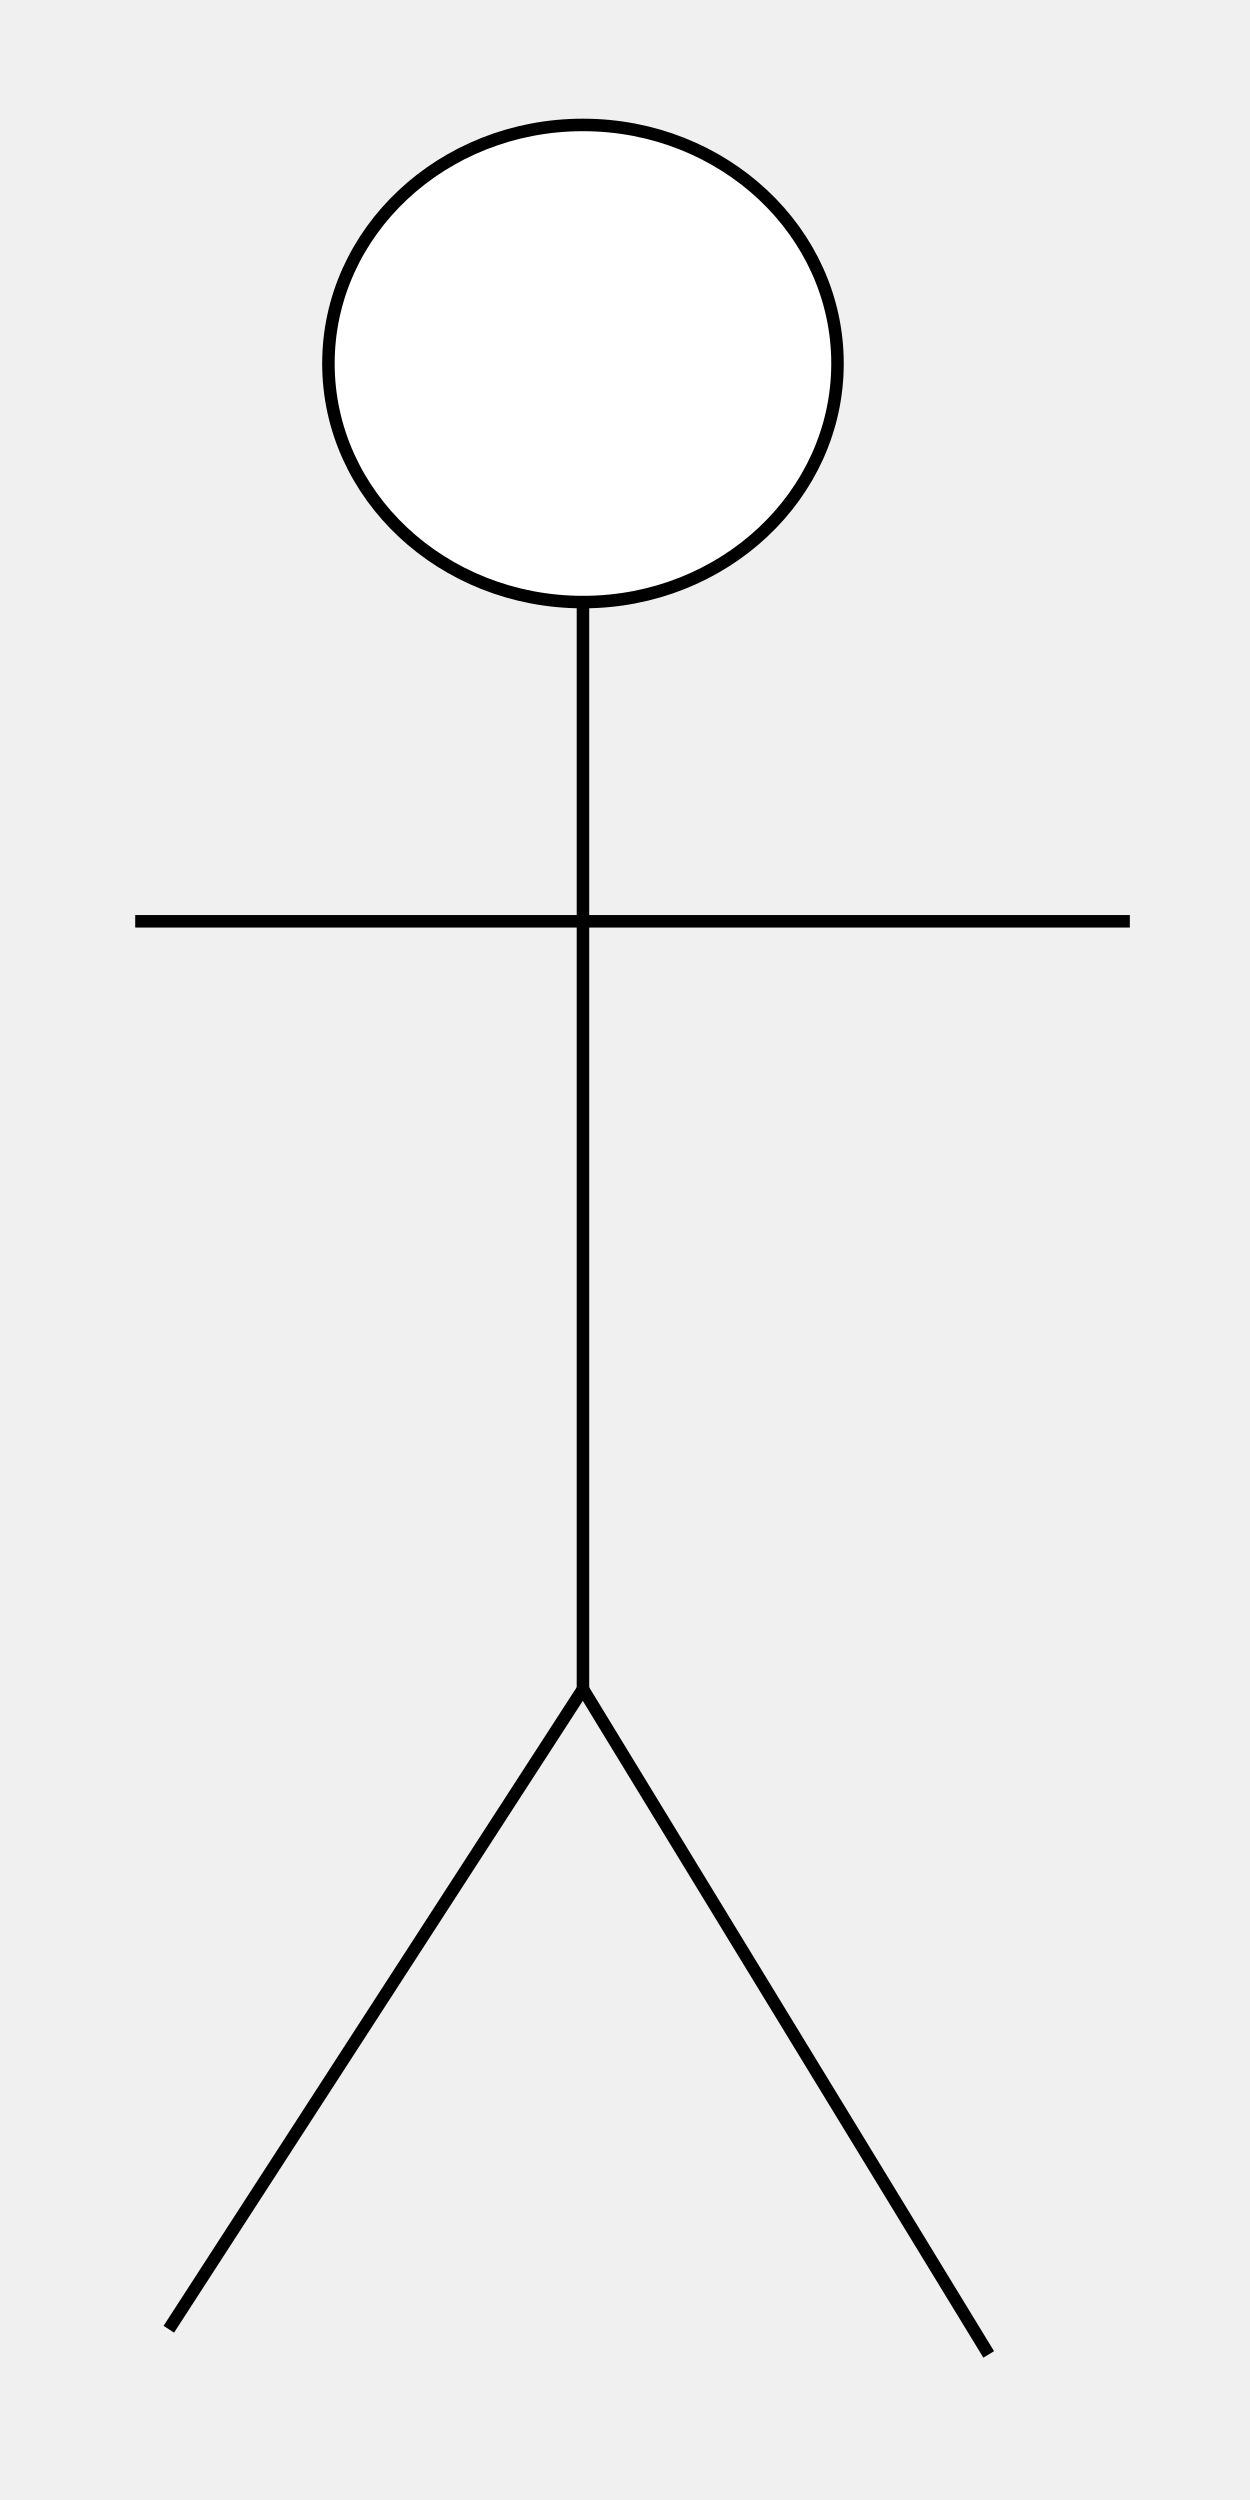
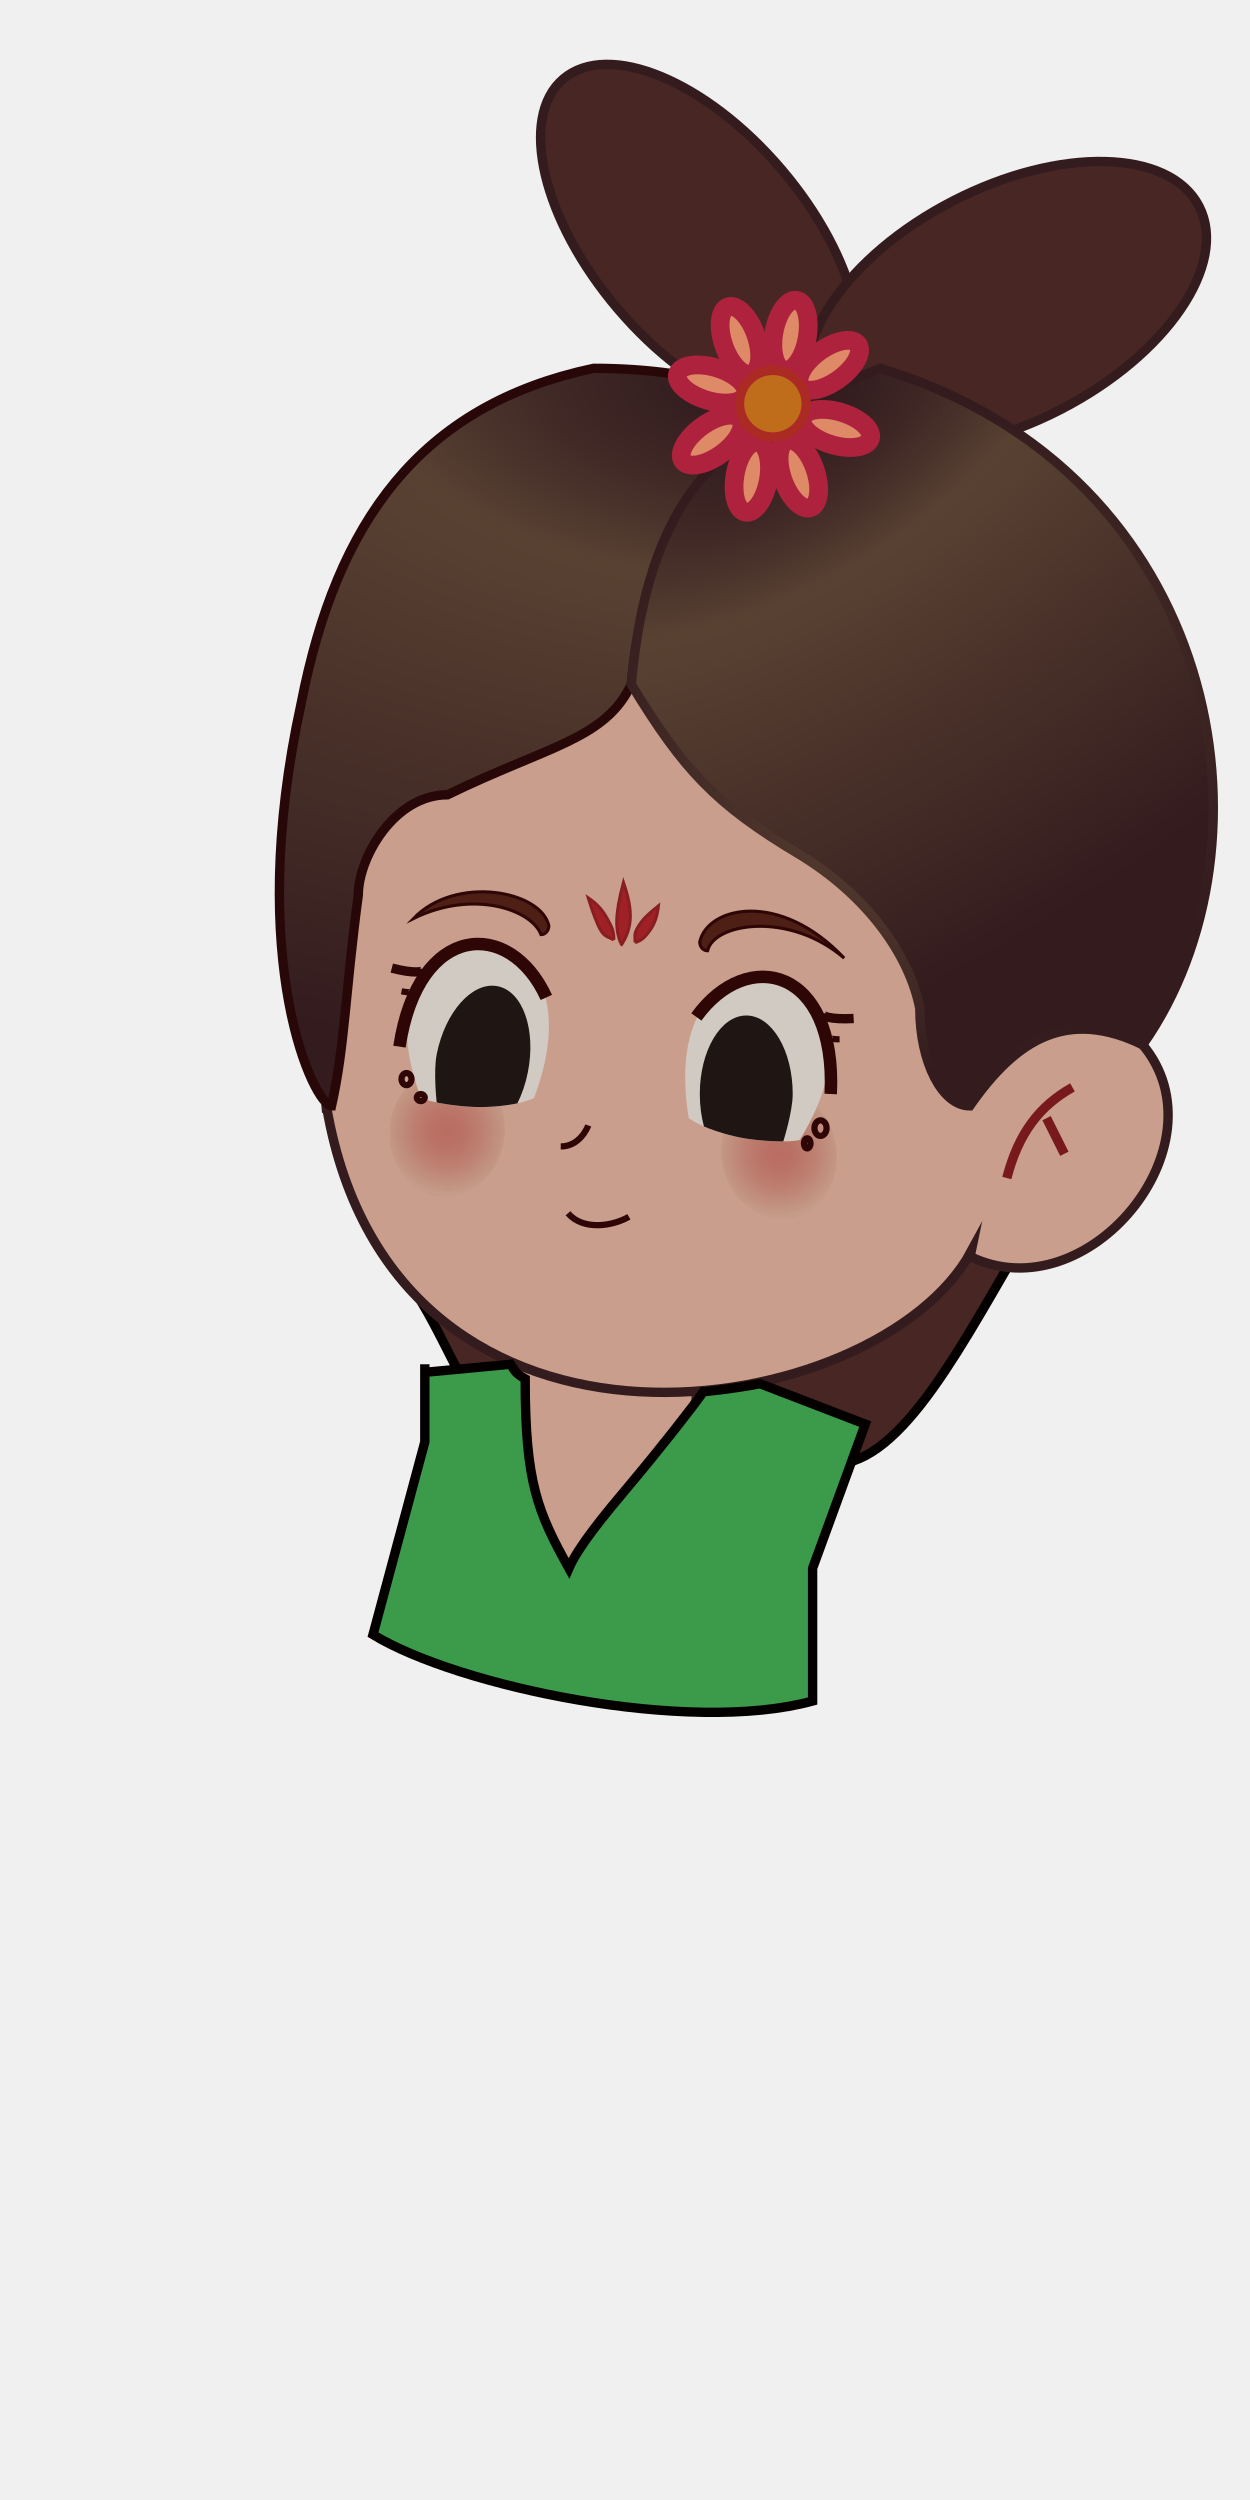
- <svg xmlns="http://www.w3.org/2000/svg" version="1.1" id="图层_1" x="0px" y="0px" width="100px" height="200px" viewBox="0 0 100 200" enable-background="new 0 0 100 200" xml:space="preserve">
-   <ellipse fill="#FFFFFF" stroke="#000000" stroke-miterlimit="10" cx="46.637" cy="29.081" rx="20.363" ry="19.086" />
-   <line fill="none" stroke="#000000" stroke-miterlimit="10" x1="10.817" y1="73.704" x2="90.387" y2="73.704" />
-   <line fill="none" stroke="#000000" stroke-miterlimit="10" x1="46.637" y1="48.167" x2="46.637" y2="135.129" />
-   <line fill="none" stroke="#000000" stroke-miterlimit="10" x1="46.637" y1="135.129" x2="13.505" y2="186.339" />
-   <line fill="none" stroke="#000000" stroke-miterlimit="10" x1="46.637" y1="135.129" x2="79.097" y2="188.354" />
+ <svg xmlns="http://www.w3.org/2000/svg" version="1.1" x="0px" y="0px" width="400px" height="800px" viewBox="0 0 400 800" enable-background="new 0 0 400 800" xml:space="preserve">
+   <g id="head">
+     <path fill="#472624" stroke="#040000" stroke-width="3" stroke-miterlimit="10" d="M262.75,468.166   c22.405,4.663,41.768-31.896,62.82-68.166c-6.218-52.75-76.183-73.646-106.318-71.954c-51.726,2.904-83.339,44.04-84.608,88.193   c13.206,22.077,16.681,41.046,36.892,44.154L262.75,468.166z" />
+     <rect x="164.25" y="431.75" fill="#CA9E8C" width="57" height="76.375" />
+     <g>
+       <path id="face" fill="#CA9E8C" stroke="#331B1E" stroke-width="3" stroke-miterlimit="10" d="M104.538,355.998    c-23.763-245,233.129-140.667,261.129-21.667c26.667,32-17.666,86-55.224,67.746l0.332-1.604    c-29.441,54.519-184.441,80.519-206.237-46.118" />
+       <g>
+         <radialGradient id="SVGID_1_" cx="143.11" cy="361.998" r="19.759" gradientUnits="userSpaceOnUse">
+           <stop offset="0.002" style="stop-color:#B96D61" />
+           <stop offset="0.24" style="stop-color:#BA7265" />
+           <stop offset="0.553" style="stop-color:#BD7F70" />
+           <stop offset="0.907" style="stop-color:#C39583" />
+           <stop offset="1" style="stop-color:#C59B89" />
+         </radialGradient>
+         <path fill="url(#SVGID_1_)" d="M161.301,364.666c-1.687,11.497-11.197,19.621-21.244,18.147     c-10.046-1.474-16.824-11.988-15.138-23.484c1.687-11.497,11.197-19.622,21.243-18.148     C156.209,342.655,162.987,353.169,161.301,364.666z" />
+       </g>
+       <g>
+         <radialGradient id="SVGID_2_" cx="249.006" cy="370.882" r="19.759" gradientTransform="matrix(0.94 -0.3412 0.3412 0.94 -111.3099 105.5424)" gradientUnits="userSpaceOnUse">
+           <stop offset="0.002" style="stop-color:#B96D61" />
+           <stop offset="0.24" style="stop-color:#BA7265" />
+           <stop offset="0.553" style="stop-color:#BD7F70" />
+           <stop offset="0.907" style="stop-color:#C39583" />
+           <stop offset="1" style="stop-color:#C59B89" />
+         </radialGradient>
+         <path fill="url(#SVGID_2_)" d="M267.311,365.503c2.338,11.382-3.83,22.264-13.776,24.307     c-9.947,2.043-19.905-5.527-22.242-16.909c-2.338-11.383,3.83-22.265,13.775-24.308     C255.015,346.551,264.974,354.121,267.311,365.503z" />
+       </g>
+     </g>
+     <g id="hair">
+       <g>
+         <ellipse transform="matrix(0.7616 -0.648 0.648 0.7616 3.7729 163.3419)" fill="#472624" stroke="#331B1E" stroke-width="3" stroke-miterlimit="10" cx="223.914" cy="76.542" rx="34.423" ry="67.349" />
+         <ellipse transform="matrix(0.4572 0.8893 -0.8893 0.4572 261.7568 -233.4922)" fill="#472624" stroke="#331B1E" stroke-width="3" stroke-miterlimit="10" cx="322.173" cy="97.705" rx="37.563" ry="69.212" />
+         <radialGradient id="SVGID_3_" cx="246" cy="121.33" r="223.453" gradientTransform="matrix(-0.0222 0.9998 -1.9995 -0.0443 494.0504 -119.2337)" gradientUnits="userSpaceOnUse">
+           <stop offset="0.005" style="stop-color:#321A1D" />
+           <stop offset="0.067" style="stop-color:#351E1F" />
+           <stop offset="0.149" style="stop-color:#3F2725" />
+           <stop offset="0.24" style="stop-color:#4E372D" />
+           <stop offset="0.29" style="stop-color:#594132" />
+           <stop offset="1" style="stop-color:#331B1E" />
+         </radialGradient>
+         <path fill="url(#SVGID_3_)" stroke="#270707" stroke-width="3" stroke-miterlimit="10" d="M96.419,224.849     c11.29-57.526,37.634-95.161,93.548-106.989c35.209,0,63.699,9.454,63.699,21.136c-36,15.333-48.334,44.999-51.667,79.999     c-8.333,17.667-26.667,19.667-58.807,35.333c-17.057,0-28.527,20.208-28.527,32c-4.285,32-4.285,48.333-8.57,67.553     C100.748,353.882,78.14,308.183,96.419,224.849" />
+         <radialGradient id="SVGID_4_" cx="252.334" cy="131.331" r="184.397" gradientTransform="matrix(0.5421 0.8403 -1.6806 1.0843 336.251 -223.1005)" gradientUnits="userSpaceOnUse">
+           <stop offset="0.005" style="stop-color:#321A1D" />
+           <stop offset="0.067" style="stop-color:#351E1F" />
+           <stop offset="0.149" style="stop-color:#3F2725" />
+           <stop offset="0.24" style="stop-color:#4E372D" />
+           <stop offset="0.29" style="stop-color:#594132" />
+           <stop offset="1" style="stop-color:#331B1E" />
+         </radialGradient>
+         <radialGradient id="SVGID_5_" cx="295.111" cy="235.828" r="107.823" gradientUnits="userSpaceOnUse">
+           <stop offset="0.005" style="stop-color:#321A1D" />
+           <stop offset="0.067" style="stop-color:#351E1F" />
+           <stop offset="0.149" style="stop-color:#3F2725" />
+           <stop offset="0.24" style="stop-color:#4E372D" />
+           <stop offset="0.29" style="stop-color:#594132" />
+           <stop offset="1" style="stop-color:#331B1E" />
+         </radialGradient>
+         <path fill="url(#SVGID_4_)" stroke="url(#SVGID_5_)" stroke-width="3" stroke-miterlimit="10" d="M365.667,334.331     c-24-11.667-40.271-2.072-55.334,19.551c-8.844,0-16-13.962-16-31.217c-3.333-17-16.666-36-38.666-49.333     c-26.833-16-37-26.984-53.667-54.335c6-66.665,34.333-83.331,79.667-101.135C391.307,150.998,410.667,270.331,365.667,334.331z" />
+       </g>
+     </g>
+     <g>
+       <path fill="#DE8A66" stroke="#AE223D" stroke-width="6" stroke-miterlimit="10" d="M268.527,121.247    c-5.074,3.692-10.609,4.732-12.36,2.325c-1.753-2.409,0.939-7.355,6.016-11.048c5.074-3.691,10.608-4.731,12.36-2.324    C276.298,112.608,273.604,117.554,268.527,121.247z" />
+       <path fill="#DE8A66" stroke="#AE223D" stroke-width="6" stroke-miterlimit="10" d="M230.886,145.21    c-5.074,3.692-10.609,4.732-12.36,2.325c-1.753-2.409,0.939-7.355,6.016-11.048c5.074-3.691,10.608-4.731,12.36-2.324    C238.656,136.571,235.963,141.518,230.886,145.21z" />
+       <ellipse transform="matrix(0.9436 -0.3312 0.3312 0.9436 -22.706 84.5616)" fill="#DE8A66" stroke="#AE223D" stroke-width="6" stroke-miterlimit="10" cx="236.757" cy="108.902" rx="5.394" ry="11.363" />
+       <ellipse transform="matrix(0.9436 -0.3312 0.3312 0.9436 -35.8222 93.2298)" fill="#DE8A66" stroke="#AE223D" stroke-width="6" stroke-miterlimit="10" cx="255.632" cy="151.72" rx="5.394" ry="11.363" />
+       <ellipse transform="matrix(0.9848 0.1736 -0.1736 0.9848 30.1697 -39.4493)" fill="#DE8A66" stroke="#AE223D" stroke-width="6" stroke-miterlimit="10" cx="240.569" cy="152.719" rx="5.394" ry="11.364" />
+       <ellipse transform="matrix(0.9848 0.1736 -0.1736 0.9848 22.472 -42.2935)" fill="#DE8A66" stroke="#AE223D" stroke-width="6" stroke-miterlimit="10" cx="252.977" cy="107.298" rx="5.394" ry="11.364" />
+       <ellipse transform="matrix(0.2851 -0.9585 0.9585 0.2851 59.9297 354.5436)" fill="#DE8A66" stroke="#AE223D" stroke-width="6" stroke-miterlimit="10" cx="267.63" cy="137.098" rx="5.394" ry="11.363" />
+       <ellipse transform="matrix(0.2851 -0.9585 0.9585 0.2851 45.0306 306.1096)" fill="#DE8A66" stroke="#AE223D" stroke-width="6" stroke-miterlimit="10" cx="227.713" cy="122.869" rx="5.394" ry="11.363" />
+       <circle fill="#C06D1B" stroke="#AB2B24" stroke-width="3" stroke-miterlimit="10" cx="247.31" cy="129.182" r="10.667" />
+     </g>
+     <path fill="none" stroke="#781A1D" stroke-width="3" stroke-miterlimit="10" d="M322.175,376.974   c3.785-14.508,10.506-23.092,21.012-29.016" />
+     <line fill="none" stroke="#781A1D" stroke-width="3" stroke-miterlimit="10" x1="334.896" y1="357.803" x2="340.596" y2="369.202" />
+     <path fill="#4E1F15" stroke="#2F0606" stroke-miterlimit="10" d="M270.13,306.598c-20.63-21.841-43.713-16.508-46.216-5.181   c0,1.57,1.119,2.84,2.503,2.84C228.413,295.347,252.575,291.485,270.13,306.598z" />
+     <path fill="#4E1F15" stroke="#2F0606" stroke-miterlimit="10" d="M132.333,293.91c13.417-13.994,40.793-8.994,43.296,2.333   c0,1.57-1.119,2.84-2.503,2.84C170.167,291.083,151.417,284.5,132.333,293.91z" />
+     <g id="left_eye">
+       <path fill="none" stroke="#2F0606" stroke-width="3" stroke-miterlimit="10" d="M262.75,324.25c0,0.921,3.176,2.083,10.417,1.667" />
+       <path fill="#D0CAC2" d="M220.389,357.803c-5.457-33.161,9.756-46.708,23.872-45.63c16.246,1.239,31.597,20.123,11.739,52.492    C255.433,365.59,233.625,366.625,220.389,357.803" />
+       <path fill="none" stroke="#2F0606" stroke-width="4" stroke-miterlimit="10" d="M222.834,325.417    c16.333-22.667,44.916-15.833,43,24.667" />
+       <path fill="none" stroke="#2F0606" stroke-width="2" stroke-miterlimit="10" d="M265.5,332.083c0,0.276,1.416,0.5,3.167,0.5" />
+       <path fill="#1F1513" d="M225.265,360.475c-0.853-3.167-1.327-6.686-1.327-10.392c0-13.876,6.655-25.125,14.865-25.125    c8.209,0,14.864,11.249,14.864,25.125c0,5.701-3.016,15.174-3.016,15.174s-5.637,0.087-12.068-0.944    C233.948,363.569,228.896,362.029,225.265,360.475" />
+     </g>
+     <g id="right_eye">
+       <path fill="none" stroke="#2F0606" stroke-width="3" stroke-miterlimit="10" d="M135.913,310.205    c-0.181,0.903-3.522,1.42-10.542-0.408" />
+       <path fill="#D0CAC2" d="M170.874,351.412c11.852-31.447-0.41-47.713-14.463-49.425c-16.174-1.97-34.929,13.538-21.802,49.172    C134.983,352.178,156.165,357.468,170.874,351.412" />
+       <path fill="none" stroke="#2F0606" stroke-width="4" stroke-miterlimit="10" d="M174.825,319.175    c-11.572-25.429-40.94-24.332-47.001,15.758" />
+       <path fill="none" stroke="#2F0606" stroke-width="2" stroke-miterlimit="10" d="M131.68,317.347    c-0.054,0.271-1.486,0.213-3.204-0.13" />
+       <path fill="#1F1513" d="M165.569,353.076c1.457-2.938,2.612-6.296,3.338-9.93c2.721-13.607-1.6-25.942-9.651-27.552    c-8.05-1.609-16.781,8.116-19.501,21.723c-1.118,5.589-0.018,15.471-0.018,15.471s5.511,1.19,12.02,1.44    C156.447,354.408,161.703,353.889,165.569,353.076" />
+     </g>
+     <path fill="none" stroke="#2F0606" stroke-width="2" stroke-miterlimit="10" d="M179.433,366.871c5.934,0,8.492-5.816,8.808-6.736" />
+     <path fill="none" stroke="#2F0606" stroke-width="2" stroke-miterlimit="10" d="M181.75,388.25c5,5.75,14.5,4.031,19.5,1.125" />
+     <ellipse fill="none" stroke="#2F0606" stroke-width="2" stroke-miterlimit="10" cx="130.078" cy="345.313" rx="1.602" ry="1.938" />
+     <ellipse fill="none" stroke="#2F0606" stroke-width="2" stroke-miterlimit="10" cx="134.644" cy="351.229" rx="1.269" ry="1.146" />
+     <ellipse fill="none" stroke="#2F0606" stroke-width="2" stroke-miterlimit="10" cx="262.563" cy="361.001" rx="1.938" ry="2.501" />
+     <ellipse fill="none" stroke="#2F0606" stroke-width="2" stroke-miterlimit="10" cx="258.313" cy="365.875" rx="1.063" ry="1.625" />
+     <g id="花钿">
+       <path fill="#A02125" stroke="#891E22" stroke-miterlimit="10" d="M198.658,302.625c1.823-2.676,2.726-5.309,2.966-8.035    c0.333-3.769-0.601-7.718-2.124-12.215c-1.408,5.325-2.036,9.062-2.12,11.996c-0.088,3.058,0.416,5.245,1.245,7.45" />
+       <path fill="#A02125" stroke="#891E22" stroke-miterlimit="10" d="M196.391,300.778c0.192-2.744-0.838-4.519-1.891-6.467    c-1.453-2.693-3.042-4.78-6.259-6.987c1.331,4.296,2.82,8.509,4.086,10.513C193.648,299.928,194.751,299.739,196.391,300.778" />
+       <path fill="#A02125" stroke="#891E22" stroke-miterlimit="10" d="M203.218,301.617c2.395-0.707,3.403-2.123,4.546-3.613    c1.58-2.058,2.588-4.76,2.933-8.129c-2.984,2.463-5.196,4.177-6.914,7.438C202.807,299.166,203.321,299.927,203.218,301.617" />
+     </g>
+   </g>
+   <g id="body">
+     <path fill="none" stroke="#040000" stroke-width="3" stroke-miterlimit="10" d="M200,479.047" />
+     <path fill="#3C9B4B" stroke="#040000" stroke-width="3" stroke-miterlimit="10" d="M135.94,439.15l27.461-2.591   c1.286,2.003,1.349,2.815,4.656,4.663c0,33.508,4.04,42.624,13.989,60.622c2.946-6.806,11.021-16.695,19.672-26.958   c8.764-10.396,20.494-25.288,23.333-29.519c0,0,10-0.954,18.143-2.591l33.679,12.953l-16.84,46.114v42.486   c-39.637,10.881-113.471-4.663-140.673-21.243l16.58-61.658v-24.87" />
+   </g>
</svg>
